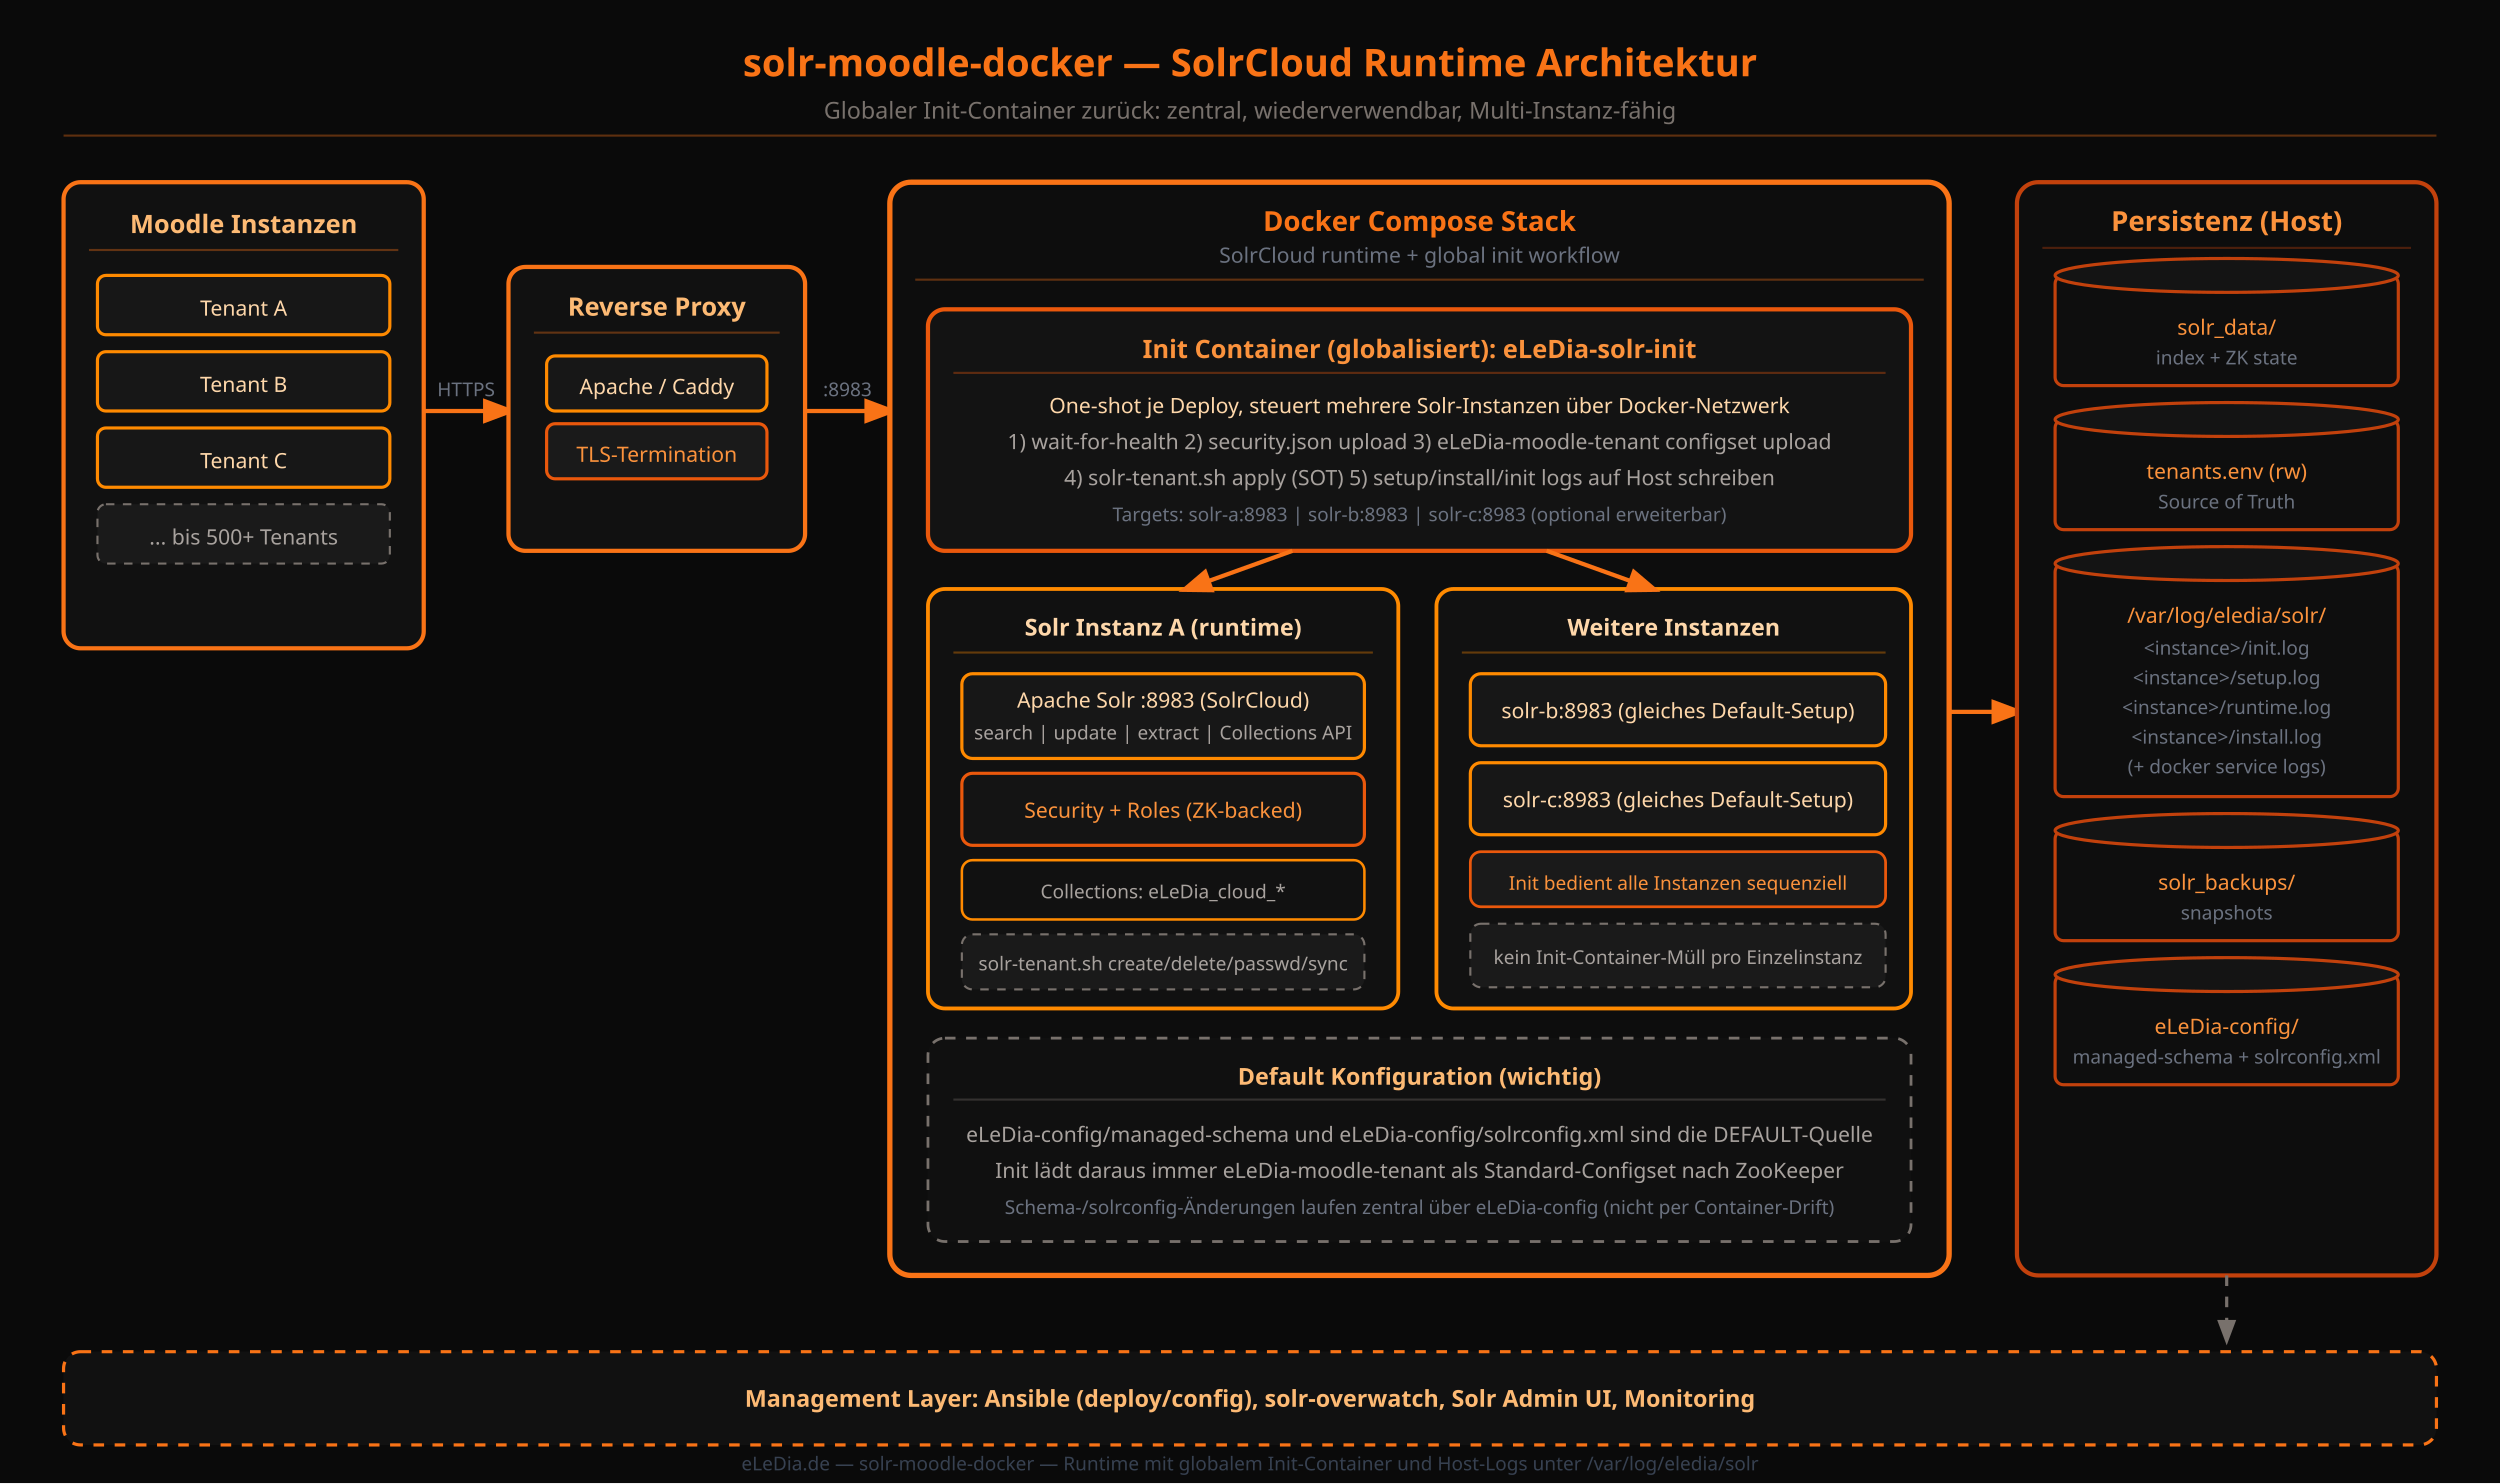
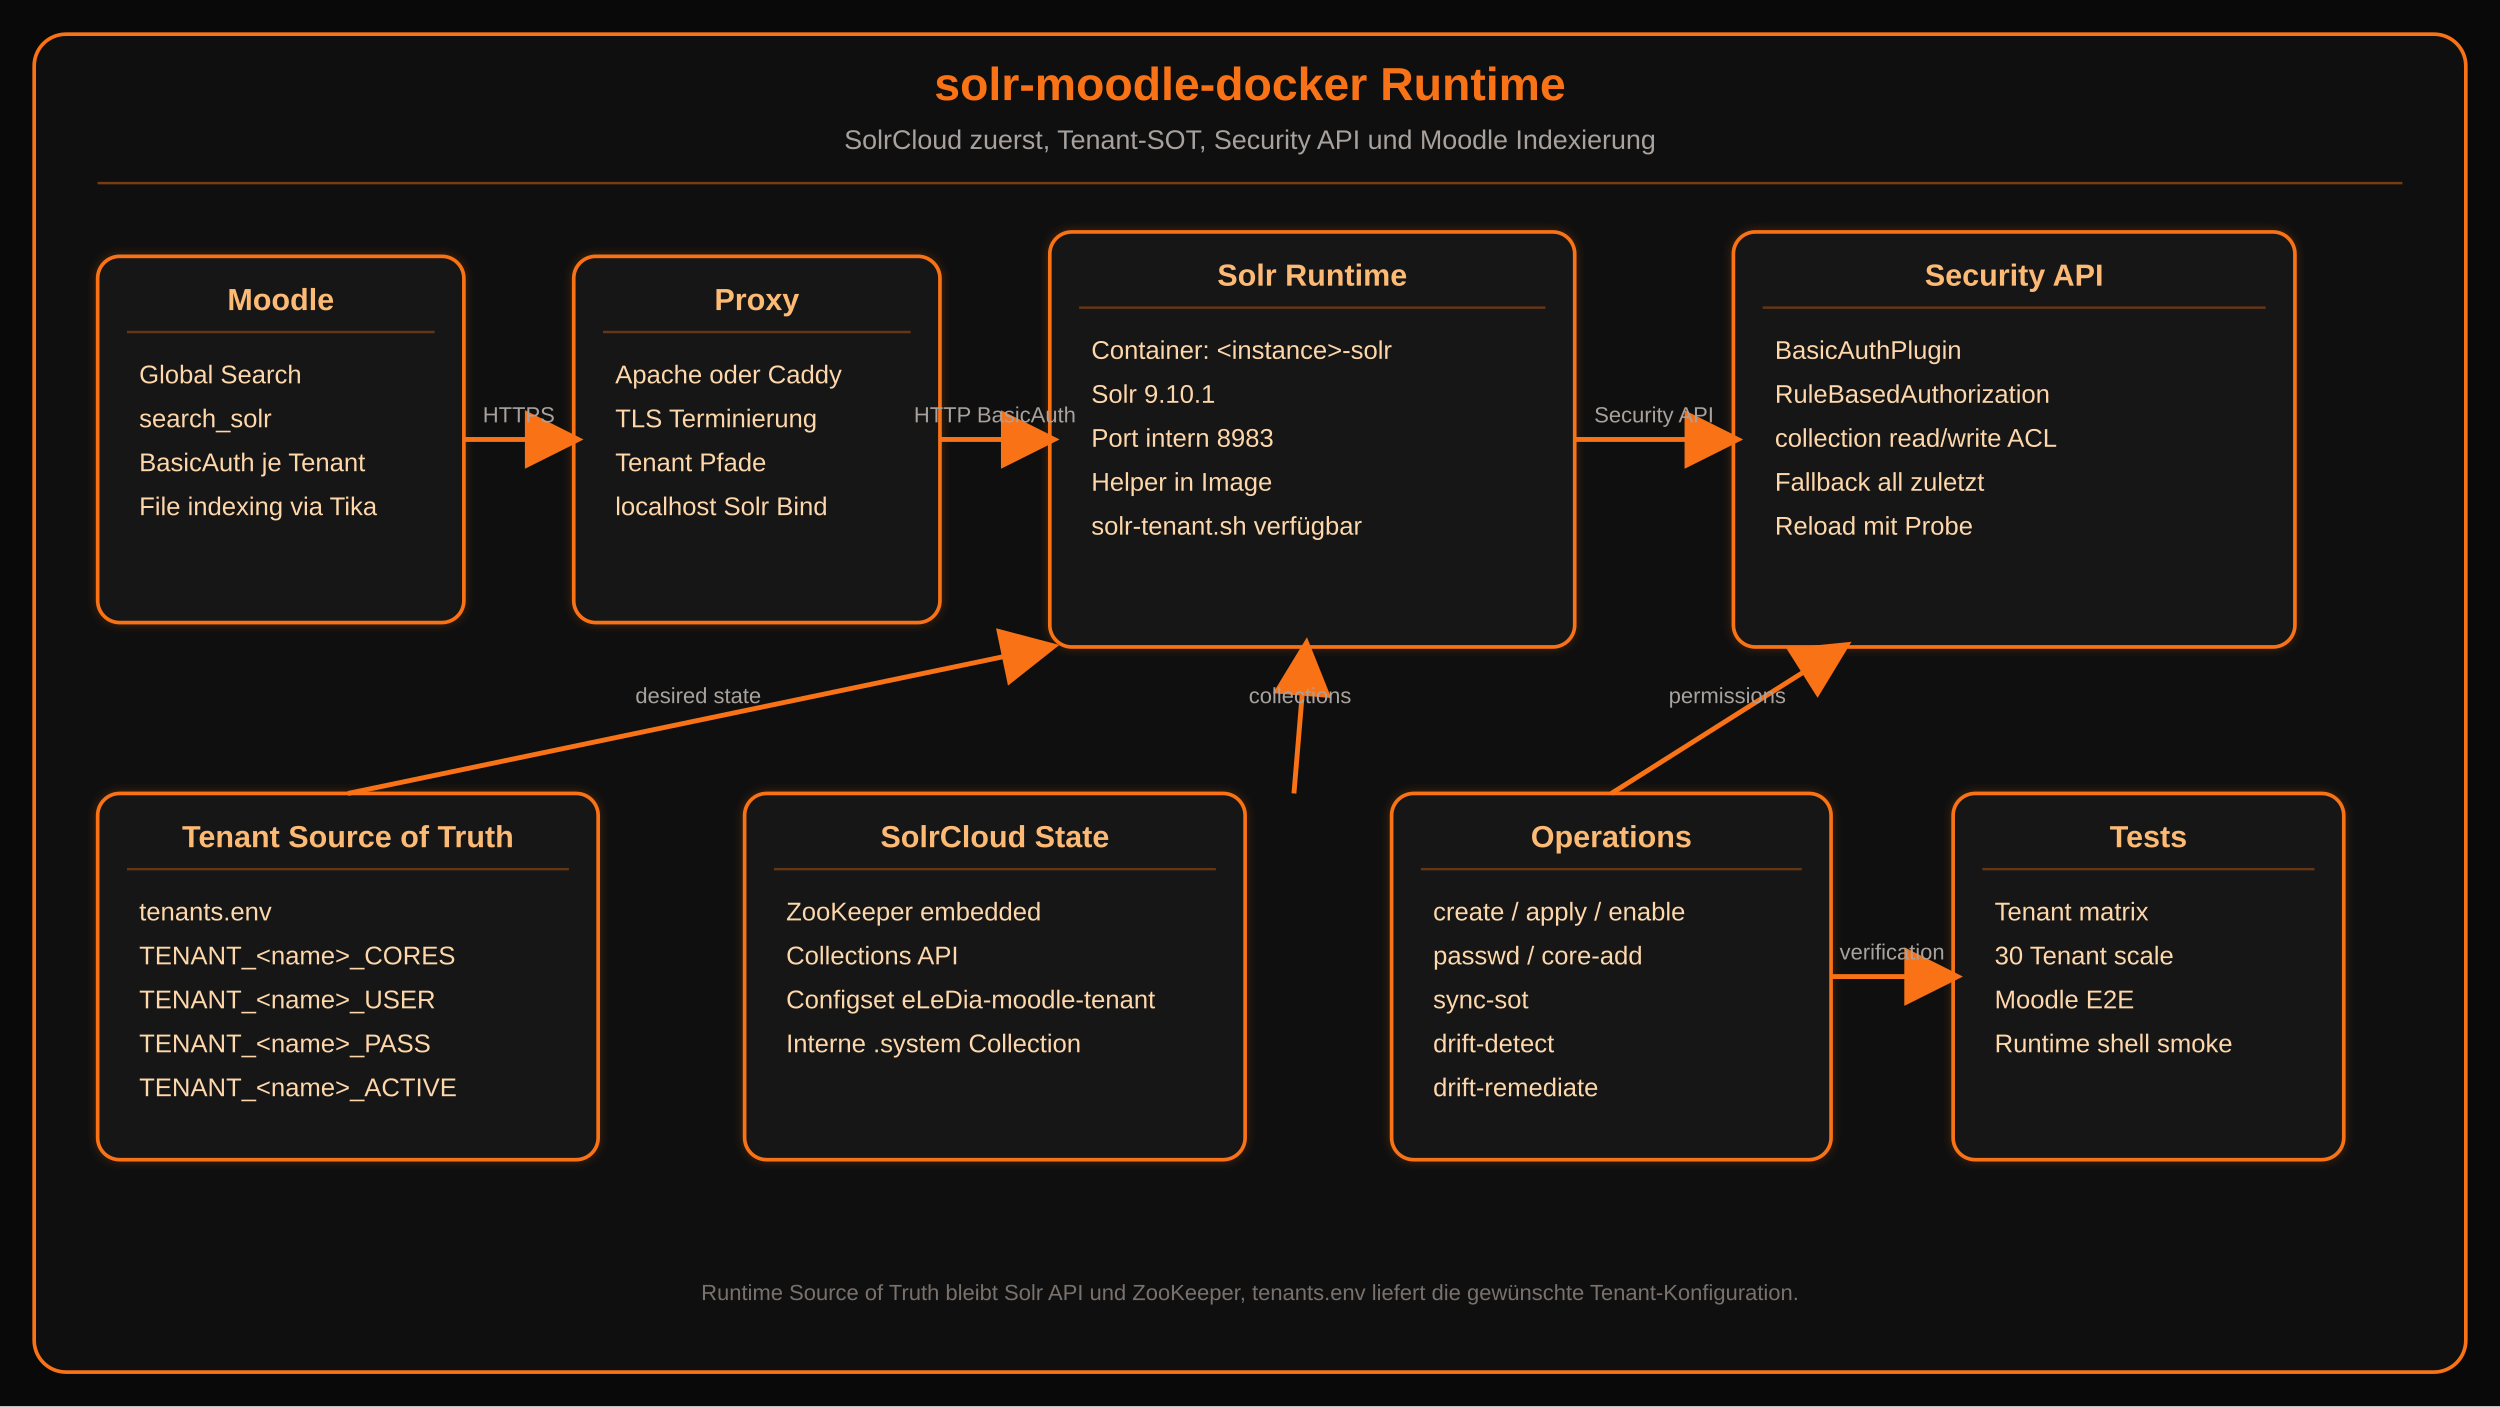
- <svg xmlns="http://www.w3.org/2000/svg" viewBox="0 0 1180 700" width="1180" height="700" font-family="'Segoe UI',system-ui,sans-serif">
+ <svg xmlns="http://www.w3.org/2000/svg" viewBox="0 0 2048 1152" width="2048" height="1152" font-family="Segoe UI, Arial, sans-serif">
  <defs>
-     <marker id="arr" markerWidth="8" markerHeight="8" refX="6" refY="3" orient="auto">
-       <path d="M0,0 L0,6 L8,3 z" fill="#f97316" />
+     <marker id="arrow" markerWidth="12" markerHeight="12" refX="10" refY="6" orient="auto">
+       <path d="M0,0 L0,12 L12,6 z" fill="#f97316" />
    </marker>
-     <marker id="arrdash" markerWidth="8" markerHeight="8" refX="6" refY="3" orient="auto">
-       <path d="M0,0 L0,6 L8,3 z" fill="#78716c" />
-     </marker>
+     <filter id="glow" x="-20%" y="-20%" width="140%" height="140%">
+       <feDropShadow dx="0" dy="0" stdDeviation="4" flood-color="#f97316" flood-opacity="0.25" />
+     </filter>
  </defs>
-   <rect width="1180" height="700" fill="#0a0a0a" />
-   <text x="590" y="36" text-anchor="middle" fill="#f97316" font-size="18" font-weight="700">solr-moodle-docker — SolrCloud Runtime Architektur</text>
-   <text x="590" y="56" text-anchor="middle" fill="#78716c" font-size="11">Globaler Init-Container zurück: zentral, wiederverwendbar, Multi-Instanz-fähig</text>
-   <line x1="30" y1="64" x2="1150" y2="64" stroke="#f97316" stroke-width="1" opacity="0.35" />
-   <rect x="30" y="86" width="170" height="220" rx="8" fill="#111" stroke="#f97316" stroke-width="2" />
-   <text x="115" y="110" text-anchor="middle" fill="#fdba74" font-size="12" font-weight="700">Moodle Instanzen</text>
-   <line x1="42" y1="118" x2="188" y2="118" stroke="#f97316" stroke-width="1" opacity="0.35" />
-   <rect x="46" y="130" width="138" height="28" rx="4" fill="#171717" stroke="#ff8a00" stroke-width="1.5" />
-   <text x="115" y="149" text-anchor="middle" fill="#fed7aa" font-size="10">Tenant A</text>
-   <rect x="46" y="166" width="138" height="28" rx="4" fill="#171717" stroke="#ff8a00" stroke-width="1.5" />
-   <text x="115" y="185" text-anchor="middle" fill="#fed7aa" font-size="10">Tenant B</text>
-   <rect x="46" y="202" width="138" height="28" rx="4" fill="#171717" stroke="#ff8a00" stroke-width="1.5" />
-   <text x="115" y="221" text-anchor="middle" fill="#fed7aa" font-size="10">Tenant C</text>
-   <rect x="46" y="238" width="138" height="28" rx="4" fill="#1a1a1a" stroke="#78716c" stroke-width="1" stroke-dasharray="4" />
-   <text x="115" y="257" text-anchor="middle" fill="#a8a29e" font-size="10">... bis 500+ Tenants</text>
-   <line x1="200" y1="194" x2="240" y2="194" stroke="#f97316" stroke-width="2" marker-end="url(#arr)" />
-   <text x="220" y="187" text-anchor="middle" fill="#6b7280" font-size="9">HTTPS</text>
-   <rect x="240" y="126" width="140" height="134" rx="8" fill="#111" stroke="#f97316" stroke-width="2" />
-   <text x="310" y="149" text-anchor="middle" fill="#fdba74" font-size="12" font-weight="700">Reverse Proxy</text>
-   <line x1="252" y1="157" x2="368" y2="157" stroke="#f97316" stroke-width="1" opacity="0.35" />
-   <rect x="258" y="168" width="104" height="26" rx="4" fill="#171717" stroke="#ff8a00" stroke-width="1.5" />
-   <text x="310" y="186" text-anchor="middle" fill="#fed7aa" font-size="10">Apache / Caddy</text>
-   <rect x="258" y="200" width="104" height="26" rx="4" fill="#1a1a1a" stroke="#ea580c" stroke-width="1.5" />
-   <text x="310" y="218" text-anchor="middle" fill="#fb923c" font-size="10">TLS-Termination</text>
-   <line x1="380" y1="194" x2="420" y2="194" stroke="#f97316" stroke-width="2" marker-end="url(#arr)" />
-   <text x="400" y="187" text-anchor="middle" fill="#6b7280" font-size="9">:8983</text>
-   <rect x="420" y="86" width="500" height="516" rx="10" fill="#0d0d0d" stroke="#f97316" stroke-width="2.5" />
-   <text x="670" y="109" text-anchor="middle" fill="#f97316" font-size="13" font-weight="700">Docker Compose Stack</text>
-   <text x="670" y="124" text-anchor="middle" fill="#6b7280" font-size="10">SolrCloud runtime + global init workflow</text>
-   <line x1="432" y1="132" x2="908" y2="132" stroke="#f97316" stroke-width="1" opacity="0.35" />
-   <rect x="438" y="146" width="464" height="114" rx="8" fill="#131313" stroke="#ea580c" stroke-width="2" />
-   <text x="670" y="169" text-anchor="middle" fill="#fb923c" font-size="12" font-weight="700">Init Container (globalisiert): eLeDia-solr-init</text>
-   <line x1="450" y1="176" x2="890" y2="176" stroke="#ea580c" stroke-width="1" opacity="0.35" />
-   <text x="670" y="195" text-anchor="middle" fill="#fed7aa" font-size="10">One-shot je Deploy, steuert mehrere Solr-Instanzen über Docker-Netzwerk</text>
-   <text x="670" y="212" text-anchor="middle" fill="#a8a29e" font-size="10">1) wait-for-health  2) security.json upload  3) eLeDia-moodle-tenant configset upload</text>
-   <text x="670" y="229" text-anchor="middle" fill="#a8a29e" font-size="10">4) solr-tenant.sh apply (SOT)  5) setup/install/init logs auf Host schreiben</text>
-   <text x="670" y="246" text-anchor="middle" fill="#6b7280" font-size="9">Targets: solr-a:8983 | solr-b:8983 | solr-c:8983 (optional erweiterbar)</text>
-   <rect x="438" y="278" width="222" height="198" rx="8" fill="#111" stroke="#ff8a00" stroke-width="1.8" />
-   <text x="549" y="300" text-anchor="middle" fill="#fed7aa" font-size="11" font-weight="700">Solr Instanz A (runtime)</text>
-   <line x1="450" y1="308" x2="648" y2="308" stroke="#ff8a00" stroke-width="1" opacity="0.35" />
-   <rect x="454" y="318" width="190" height="40" rx="5" fill="#171717" stroke="#ff8a00" stroke-width="1.5" />
-   <text x="549" y="334" text-anchor="middle" fill="#fed7aa" font-size="10">Apache Solr :8983 (SolrCloud)</text>
-   <text x="549" y="349" text-anchor="middle" fill="#a8a29e" font-size="9">search | update | extract | Collections API</text>
-   <rect x="454" y="365" width="190" height="34" rx="5" fill="#141414" stroke="#ea580c" stroke-width="1.5" />
-   <text x="549" y="386" text-anchor="middle" fill="#fb923c" font-size="10">Security + Roles (ZK-backed)</text>
-   <rect x="454" y="406" width="190" height="28" rx="5" fill="#111" stroke="#ff8a00" stroke-width="1.2" />
-   <text x="549" y="424" text-anchor="middle" fill="#a8a29e" font-size="9">Collections: eLeDia_cloud_*</text>
-   <rect x="454" y="441" width="190" height="26" rx="5" fill="#1a1a1a" stroke="#78716c" stroke-width="1" stroke-dasharray="4" />
-   <text x="549" y="458" text-anchor="middle" fill="#a8a29e" font-size="9">solr-tenant.sh create/delete/passwd/sync</text>
-   <rect x="678" y="278" width="224" height="198" rx="8" fill="#111" stroke="#ff8a00" stroke-width="1.8" />
-   <text x="790" y="300" text-anchor="middle" fill="#fed7aa" font-size="11" font-weight="700">Weitere Instanzen</text>
-   <line x1="690" y1="308" x2="890" y2="308" stroke="#ff8a00" stroke-width="1" opacity="0.35" />
-   <rect x="694" y="318" width="196" height="34" rx="5" fill="#171717" stroke="#ff8a00" stroke-width="1.5" />
-   <text x="792" y="339" text-anchor="middle" fill="#fed7aa" font-size="10">solr-b:8983 (gleiches Default-Setup)</text>
-   <rect x="694" y="360" width="196" height="34" rx="5" fill="#171717" stroke="#ff8a00" stroke-width="1.5" />
-   <text x="792" y="381" text-anchor="middle" fill="#fed7aa" font-size="10">solr-c:8983 (gleiches Default-Setup)</text>
-   <rect x="694" y="402" width="196" height="26" rx="5" fill="#1a1a1a" stroke="#ea580c" stroke-width="1.3" />
-   <text x="792" y="420" text-anchor="middle" fill="#fb923c" font-size="9">Init bedient alle Instanzen sequenziell</text>
-   <rect x="694" y="436" width="196" height="30" rx="5" fill="#1a1a1a" stroke="#78716c" stroke-width="1" stroke-dasharray="4" />
-   <text x="792" y="455" text-anchor="middle" fill="#a8a29e" font-size="9">kein Init-Container-Müll pro Einzelinstanz</text>
-   <rect x="438" y="490" width="464" height="96" rx="8" fill="#101010" stroke="#78716c" stroke-width="1.3" stroke-dasharray="5" />
-   <text x="670" y="512" text-anchor="middle" fill="#fdba74" font-size="11" font-weight="700">Default Konfiguration (wichtig)</text>
-   <line x1="450" y1="519" x2="890" y2="519" stroke="#78716c" stroke-width="1" opacity="0.35" />
-   <text x="670" y="539" text-anchor="middle" fill="#a8a29e" font-size="10">eLeDia-config/managed-schema und eLeDia-config/solrconfig.xml sind die DEFAULT-Quelle</text>
-   <text x="670" y="556" text-anchor="middle" fill="#a8a29e" font-size="10">Init lädt daraus immer eLeDia-moodle-tenant als Standard-Configset nach ZooKeeper</text>
-   <text x="670" y="573" text-anchor="middle" fill="#6b7280" font-size="9">Schema-/solrconfig-Änderungen laufen zentral über eLeDia-config (nicht per Container-Drift)</text>
-   <line x1="610" y1="260" x2="560" y2="278" stroke="#f97316" stroke-width="2" marker-end="url(#arr)" />
-   <line x1="730" y1="260" x2="780" y2="278" stroke="#f97316" stroke-width="2" marker-end="url(#arr)" />
-   <line x1="920" y1="336" x2="952" y2="336" stroke="#f97316" stroke-width="2" marker-end="url(#arr)" />
-   <rect x="952" y="86" width="198" height="516" rx="10" fill="#0d0d0d" stroke="#c2410c" stroke-width="2" />
-   <text x="1051" y="109" text-anchor="middle" fill="#fb923c" font-size="13" font-weight="700">Persistenz (Host)</text>
-   <line x1="964" y1="117" x2="1138" y2="117" stroke="#c2410c" stroke-width="1" opacity="0.35" />
-   <rect x="970" y="130" width="162" height="52" rx="4" fill="#0e0e0e" stroke="#c2410c" stroke-width="1.5" />
-   <ellipse cx="1051" cy="130" rx="81" ry="8" fill="#141414" stroke="#c2410c" stroke-width="1.5" />
-   <text x="1051" y="158" text-anchor="middle" fill="#fb923c" font-size="10">solr_data/</text>
-   <text x="1051" y="172" text-anchor="middle" fill="#6b7280" font-size="9">index + ZK state</text>
-   <rect x="970" y="198" width="162" height="52" rx="4" fill="#0e0e0e" stroke="#c2410c" stroke-width="1.5" />
-   <ellipse cx="1051" cy="198" rx="81" ry="8" fill="#141414" stroke="#c2410c" stroke-width="1.5" />
-   <text x="1051" y="226" text-anchor="middle" fill="#fb923c" font-size="10">tenants.env (rw)</text>
-   <text x="1051" y="240" text-anchor="middle" fill="#6b7280" font-size="9">Source of Truth</text>
-   <rect x="970" y="266" width="162" height="110" rx="4" fill="#0e0e0e" stroke="#c2410c" stroke-width="1.5" />
-   <ellipse cx="1051" cy="266" rx="81" ry="8" fill="#141414" stroke="#c2410c" stroke-width="1.5" />
-   <text x="1051" y="294" text-anchor="middle" fill="#fb923c" font-size="10">/var/log/eledia/solr/</text>
-   <text x="1051" y="309" text-anchor="middle" fill="#6b7280" font-size="9">&lt;instance&gt;/init.log</text>
-   <text x="1051" y="323" text-anchor="middle" fill="#6b7280" font-size="9">&lt;instance&gt;/setup.log</text>
-   <text x="1051" y="337" text-anchor="middle" fill="#6b7280" font-size="9">&lt;instance&gt;/runtime.log</text>
-   <text x="1051" y="351" text-anchor="middle" fill="#6b7280" font-size="9">&lt;instance&gt;/install.log</text>
-   <text x="1051" y="365" text-anchor="middle" fill="#6b7280" font-size="9">(+ docker service logs)</text>
-   <rect x="970" y="392" width="162" height="52" rx="4" fill="#0e0e0e" stroke="#c2410c" stroke-width="1.5" />
-   <ellipse cx="1051" cy="392" rx="81" ry="8" fill="#141414" stroke="#c2410c" stroke-width="1.5" />
-   <text x="1051" y="420" text-anchor="middle" fill="#fb923c" font-size="10">solr_backups/</text>
-   <text x="1051" y="434" text-anchor="middle" fill="#6b7280" font-size="9">snapshots</text>
-   <rect x="970" y="460" width="162" height="52" rx="4" fill="#0e0e0e" stroke="#c2410c" stroke-width="1.5" />
-   <ellipse cx="1051" cy="460" rx="81" ry="8" fill="#141414" stroke="#c2410c" stroke-width="1.5" />
-   <text x="1051" y="488" text-anchor="middle" fill="#fb923c" font-size="10">eLeDia-config/</text>
-   <text x="1051" y="502" text-anchor="middle" fill="#6b7280" font-size="9">managed-schema + solrconfig.xml</text>
-   <line x1="1051" y1="602" x2="1051" y2="632" stroke="#78716c" stroke-width="1.5" stroke-dasharray="5" marker-end="url(#arrdash)" />
-   <rect x="30" y="638" width="1120" height="44" rx="8" fill="#111" stroke="#f97316" stroke-width="1.5" stroke-dasharray="5" />
-   <text x="590" y="664" text-anchor="middle" fill="#fdba74" font-size="11" font-weight="700">Management Layer: Ansible (deploy/config), solr-overwatch, Solr Admin UI, Monitoring</text>
-   <text x="590" y="694" text-anchor="middle" fill="#374151" font-size="9">eLeDia.de — solr-moodle-docker — Runtime mit globalem Init-Container und Host-Logs unter /var/log/eledia/solr</text>
+   <rect width="2048" height="1152" fill="#090909" />
+   <rect x="28" y="28" width="1992" height="1096" rx="26" fill="#0f0f0f" stroke="#f97316" stroke-width="3" />
+   <text x="1024" y="82" text-anchor="middle" fill="#f97316" font-size="38" font-weight="800">solr-moodle-docker Runtime</text>
+   <text x="1024" y="122" text-anchor="middle" fill="#a8a29e" font-size="22">SolrCloud zuerst, Tenant-SOT, Security API und Moodle Indexierung</text>
+   <line x1="80" y1="150" x2="1968" y2="150" stroke="#f97316" stroke-width="2" opacity="0.45" />
+   <rect x="80" y="210" width="300" height="300" rx="18" fill="#151515" stroke="#f97316" stroke-width="3" filter="url(#glow)" />
+   <text x="230" y="254" text-anchor="middle" fill="#fdba74" font-size="25" font-weight="800">Moodle</text>
+   <line x1="104" y1="272" x2="356" y2="272" stroke="#f97316" stroke-width="2" opacity="0.35" />
+   <text x="114" y="314" fill="#fed7aa" font-size="21">Global Search</text>
+   <text x="114" y="350" fill="#fed7aa" font-size="21">search_solr</text>
+   <text x="114" y="386" fill="#fed7aa" font-size="21">BasicAuth je Tenant</text>
+   <text x="114" y="422" fill="#fed7aa" font-size="21">File indexing via Tika</text>
+   <rect x="470" y="210" width="300" height="300" rx="18" fill="#151515" stroke="#f97316" stroke-width="3" filter="url(#glow)" />
+   <text x="620" y="254" text-anchor="middle" fill="#fdba74" font-size="25" font-weight="800">Proxy</text>
+   <line x1="494" y1="272" x2="746" y2="272" stroke="#f97316" stroke-width="2" opacity="0.35" />
+   <text x="504" y="314" fill="#fed7aa" font-size="21">Apache oder Caddy</text>
+   <text x="504" y="350" fill="#fed7aa" font-size="21">TLS Terminierung</text>
+   <text x="504" y="386" fill="#fed7aa" font-size="21">Tenant Pfade</text>
+   <text x="504" y="422" fill="#fed7aa" font-size="21">localhost Solr Bind</text>
+   <rect x="860" y="190" width="430" height="340" rx="18" fill="#151515" stroke="#f97316" stroke-width="3" filter="url(#glow)" />
+   <text x="1075" y="234" text-anchor="middle" fill="#fdba74" font-size="25" font-weight="800">Solr Runtime</text>
+   <line x1="884" y1="252" x2="1266" y2="252" stroke="#f97316" stroke-width="2" opacity="0.35" />
+   <text x="894" y="294" fill="#fed7aa" font-size="21">Container: &lt;instance&gt;-solr</text>
+   <text x="894" y="330" fill="#fed7aa" font-size="21">Solr 9.10.1</text>
+   <text x="894" y="366" fill="#fed7aa" font-size="21">Port intern 8983</text>
+   <text x="894" y="402" fill="#fed7aa" font-size="21">Helper in Image</text>
+   <text x="894" y="438" fill="#fed7aa" font-size="21">solr-tenant.sh verfügbar</text>
+   <rect x="1420" y="190" width="460" height="340" rx="18" fill="#151515" stroke="#f97316" stroke-width="3" filter="url(#glow)" />
+   <text x="1650" y="234" text-anchor="middle" fill="#fdba74" font-size="25" font-weight="800">Security API</text>
+   <line x1="1444" y1="252" x2="1856" y2="252" stroke="#f97316" stroke-width="2" opacity="0.35" />
+   <text x="1454" y="294" fill="#fed7aa" font-size="21">BasicAuthPlugin</text>
+   <text x="1454" y="330" fill="#fed7aa" font-size="21">RuleBasedAuthorization</text>
+   <text x="1454" y="366" fill="#fed7aa" font-size="21">collection read/write ACL</text>
+   <text x="1454" y="402" fill="#fed7aa" font-size="21">Fallback all zuletzt</text>
+   <text x="1454" y="438" fill="#fed7aa" font-size="21">Reload mit Probe</text>
+   <rect x="80" y="650" width="410" height="300" rx="18" fill="#151515" stroke="#f97316" stroke-width="3" filter="url(#glow)" />
+   <text x="285" y="694" text-anchor="middle" fill="#fdba74" font-size="25" font-weight="800">Tenant Source of Truth</text>
+   <line x1="104" y1="712" x2="466" y2="712" stroke="#f97316" stroke-width="2" opacity="0.35" />
+   <text x="114" y="754" fill="#fed7aa" font-size="21">tenants.env</text>
+   <text x="114" y="790" fill="#fed7aa" font-size="21">TENANT_&lt;name&gt;_CORES</text>
+   <text x="114" y="826" fill="#fed7aa" font-size="21">TENANT_&lt;name&gt;_USER</text>
+   <text x="114" y="862" fill="#fed7aa" font-size="21">TENANT_&lt;name&gt;_PASS</text>
+   <text x="114" y="898" fill="#fed7aa" font-size="21">TENANT_&lt;name&gt;_ACTIVE</text>
+   <rect x="610" y="650" width="410" height="300" rx="18" fill="#151515" stroke="#f97316" stroke-width="3" filter="url(#glow)" />
+   <text x="815" y="694" text-anchor="middle" fill="#fdba74" font-size="25" font-weight="800">SolrCloud State</text>
+   <line x1="634" y1="712" x2="996" y2="712" stroke="#f97316" stroke-width="2" opacity="0.35" />
+   <text x="644" y="754" fill="#fed7aa" font-size="21">ZooKeeper embedded</text>
+   <text x="644" y="790" fill="#fed7aa" font-size="21">Collections API</text>
+   <text x="644" y="826" fill="#fed7aa" font-size="21">Configset eLeDia-moodle-tenant</text>
+   <text x="644" y="862" fill="#fed7aa" font-size="21">Interne .system Collection</text>
+   <rect x="1140" y="650" width="360" height="300" rx="18" fill="#151515" stroke="#f97316" stroke-width="3" filter="url(#glow)" />
+   <text x="1320" y="694" text-anchor="middle" fill="#fdba74" font-size="25" font-weight="800">Operations</text>
+   <line x1="1164" y1="712" x2="1476" y2="712" stroke="#f97316" stroke-width="2" opacity="0.35" />
+   <text x="1174" y="754" fill="#fed7aa" font-size="21">create / apply / enable</text>
+   <text x="1174" y="790" fill="#fed7aa" font-size="21">passwd / core-add</text>
+   <text x="1174" y="826" fill="#fed7aa" font-size="21">sync-sot</text>
+   <text x="1174" y="862" fill="#fed7aa" font-size="21">drift-detect</text>
+   <text x="1174" y="898" fill="#fed7aa" font-size="21">drift-remediate</text>
+   <rect x="1600" y="650" width="320" height="300" rx="18" fill="#151515" stroke="#f97316" stroke-width="3" filter="url(#glow)" />
+   <text x="1760" y="694" text-anchor="middle" fill="#fdba74" font-size="25" font-weight="800">Tests</text>
+   <line x1="1624" y1="712" x2="1896" y2="712" stroke="#f97316" stroke-width="2" opacity="0.35" />
+   <text x="1634" y="754" fill="#fed7aa" font-size="21">Tenant matrix</text>
+   <text x="1634" y="790" fill="#fed7aa" font-size="21">30 Tenant scale</text>
+   <text x="1634" y="826" fill="#fed7aa" font-size="21">Moodle E2E</text>
+   <text x="1634" y="862" fill="#fed7aa" font-size="21">Runtime shell smoke</text>
+   <line x1="380" y1="360" x2="470" y2="360" stroke="#f97316" stroke-width="4" marker-end="url(#arrow)" />
+   <text x="425" y="346" text-anchor="middle" fill="#a8a29e" font-size="18">HTTPS</text>
+   <line x1="770" y1="360" x2="860" y2="360" stroke="#f97316" stroke-width="4" marker-end="url(#arrow)" />
+   <text x="815" y="346" text-anchor="middle" fill="#a8a29e" font-size="18">HTTP BasicAuth</text>
+   <line x1="1290" y1="360" x2="1420" y2="360" stroke="#f97316" stroke-width="4" marker-end="url(#arrow)" />
+   <text x="1355" y="346" text-anchor="middle" fill="#a8a29e" font-size="18">Security API</text>
+   <line x1="285" y1="650" x2="860" y2="530" stroke="#f97316" stroke-width="4" marker-end="url(#arrow)" />
+   <text x="572" y="576" text-anchor="middle" fill="#a8a29e" font-size="18">desired state</text>
+   <line x1="1060" y1="650" x2="1070" y2="530" stroke="#f97316" stroke-width="4" marker-end="url(#arrow)" />
+   <text x="1065" y="576" text-anchor="middle" fill="#a8a29e" font-size="18">collections</text>
+   <line x1="1320" y1="650" x2="1510" y2="530" stroke="#f97316" stroke-width="4" marker-end="url(#arrow)" />
+   <text x="1415" y="576" text-anchor="middle" fill="#a8a29e" font-size="18">permissions</text>
+   <line x1="1500" y1="800" x2="1600" y2="800" stroke="#f97316" stroke-width="4" marker-end="url(#arrow)" />
+   <text x="1550" y="786" text-anchor="middle" fill="#a8a29e" font-size="18">verification</text>
+   <text x="1024" y="1065" text-anchor="middle" fill="#78716c" font-size="18">Runtime Source of Truth bleibt Solr API und ZooKeeper, tenants.env liefert die gewünschte Tenant-Konfiguration.</text>
</svg>
